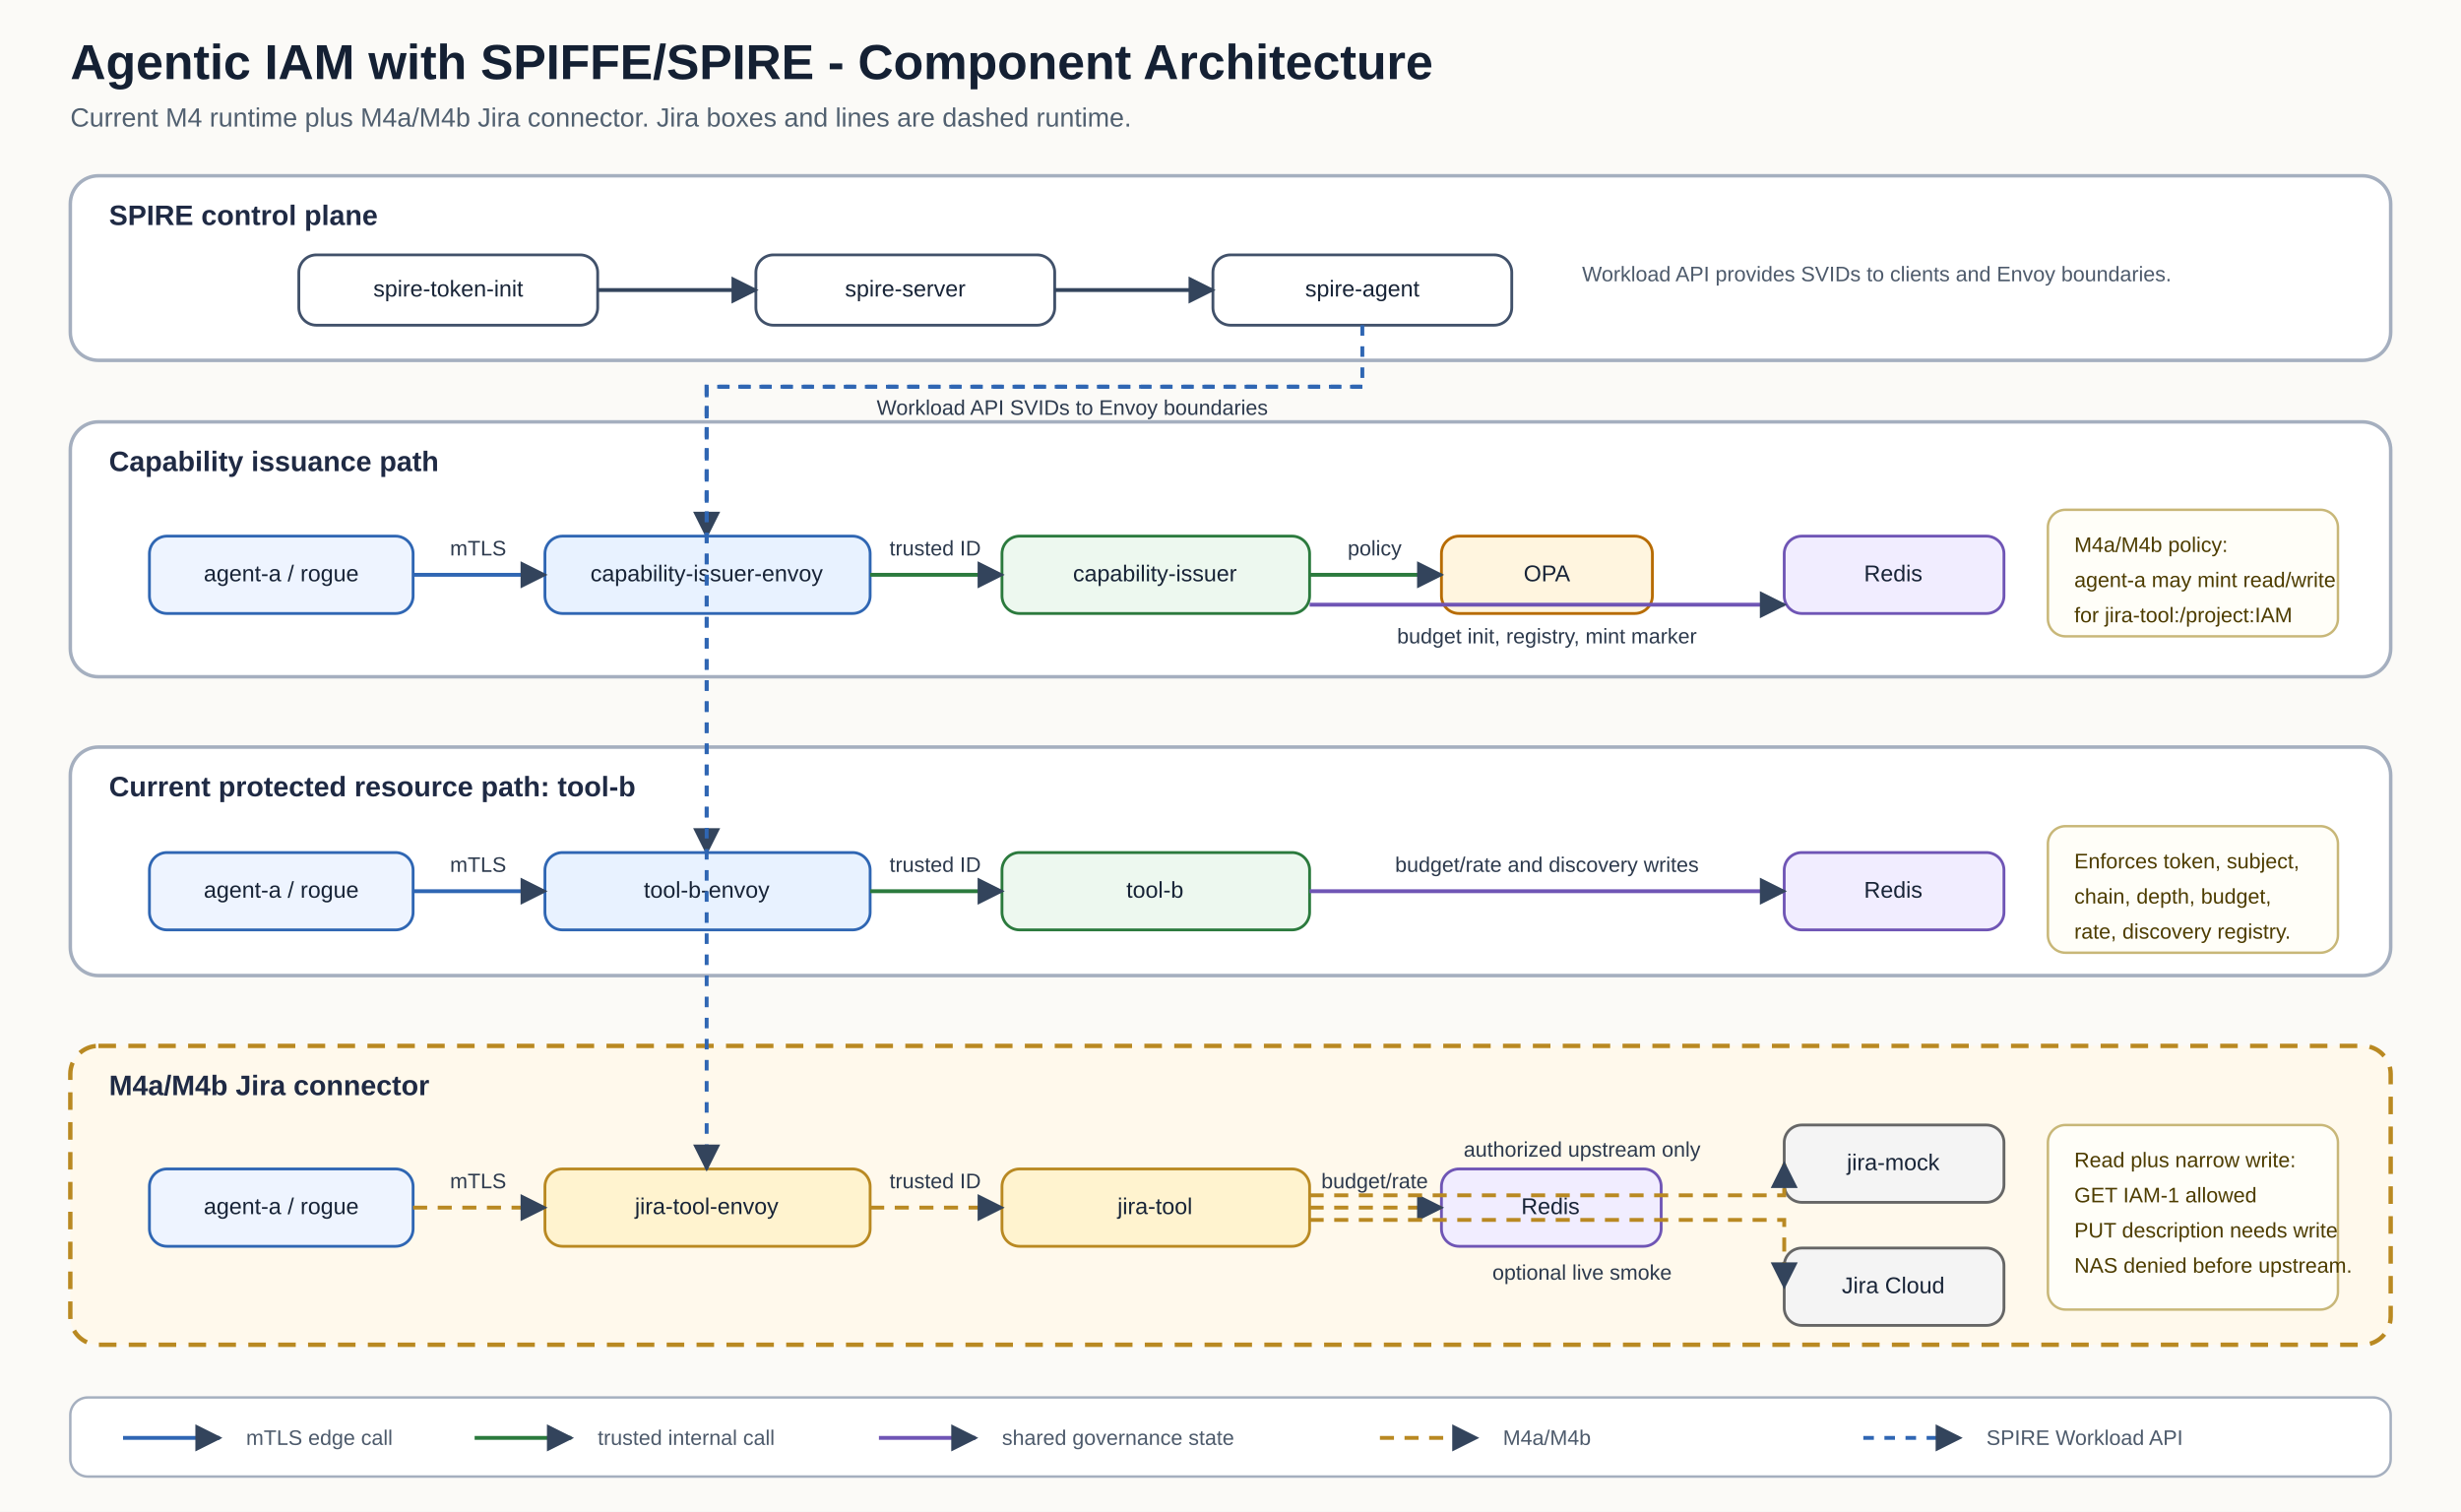
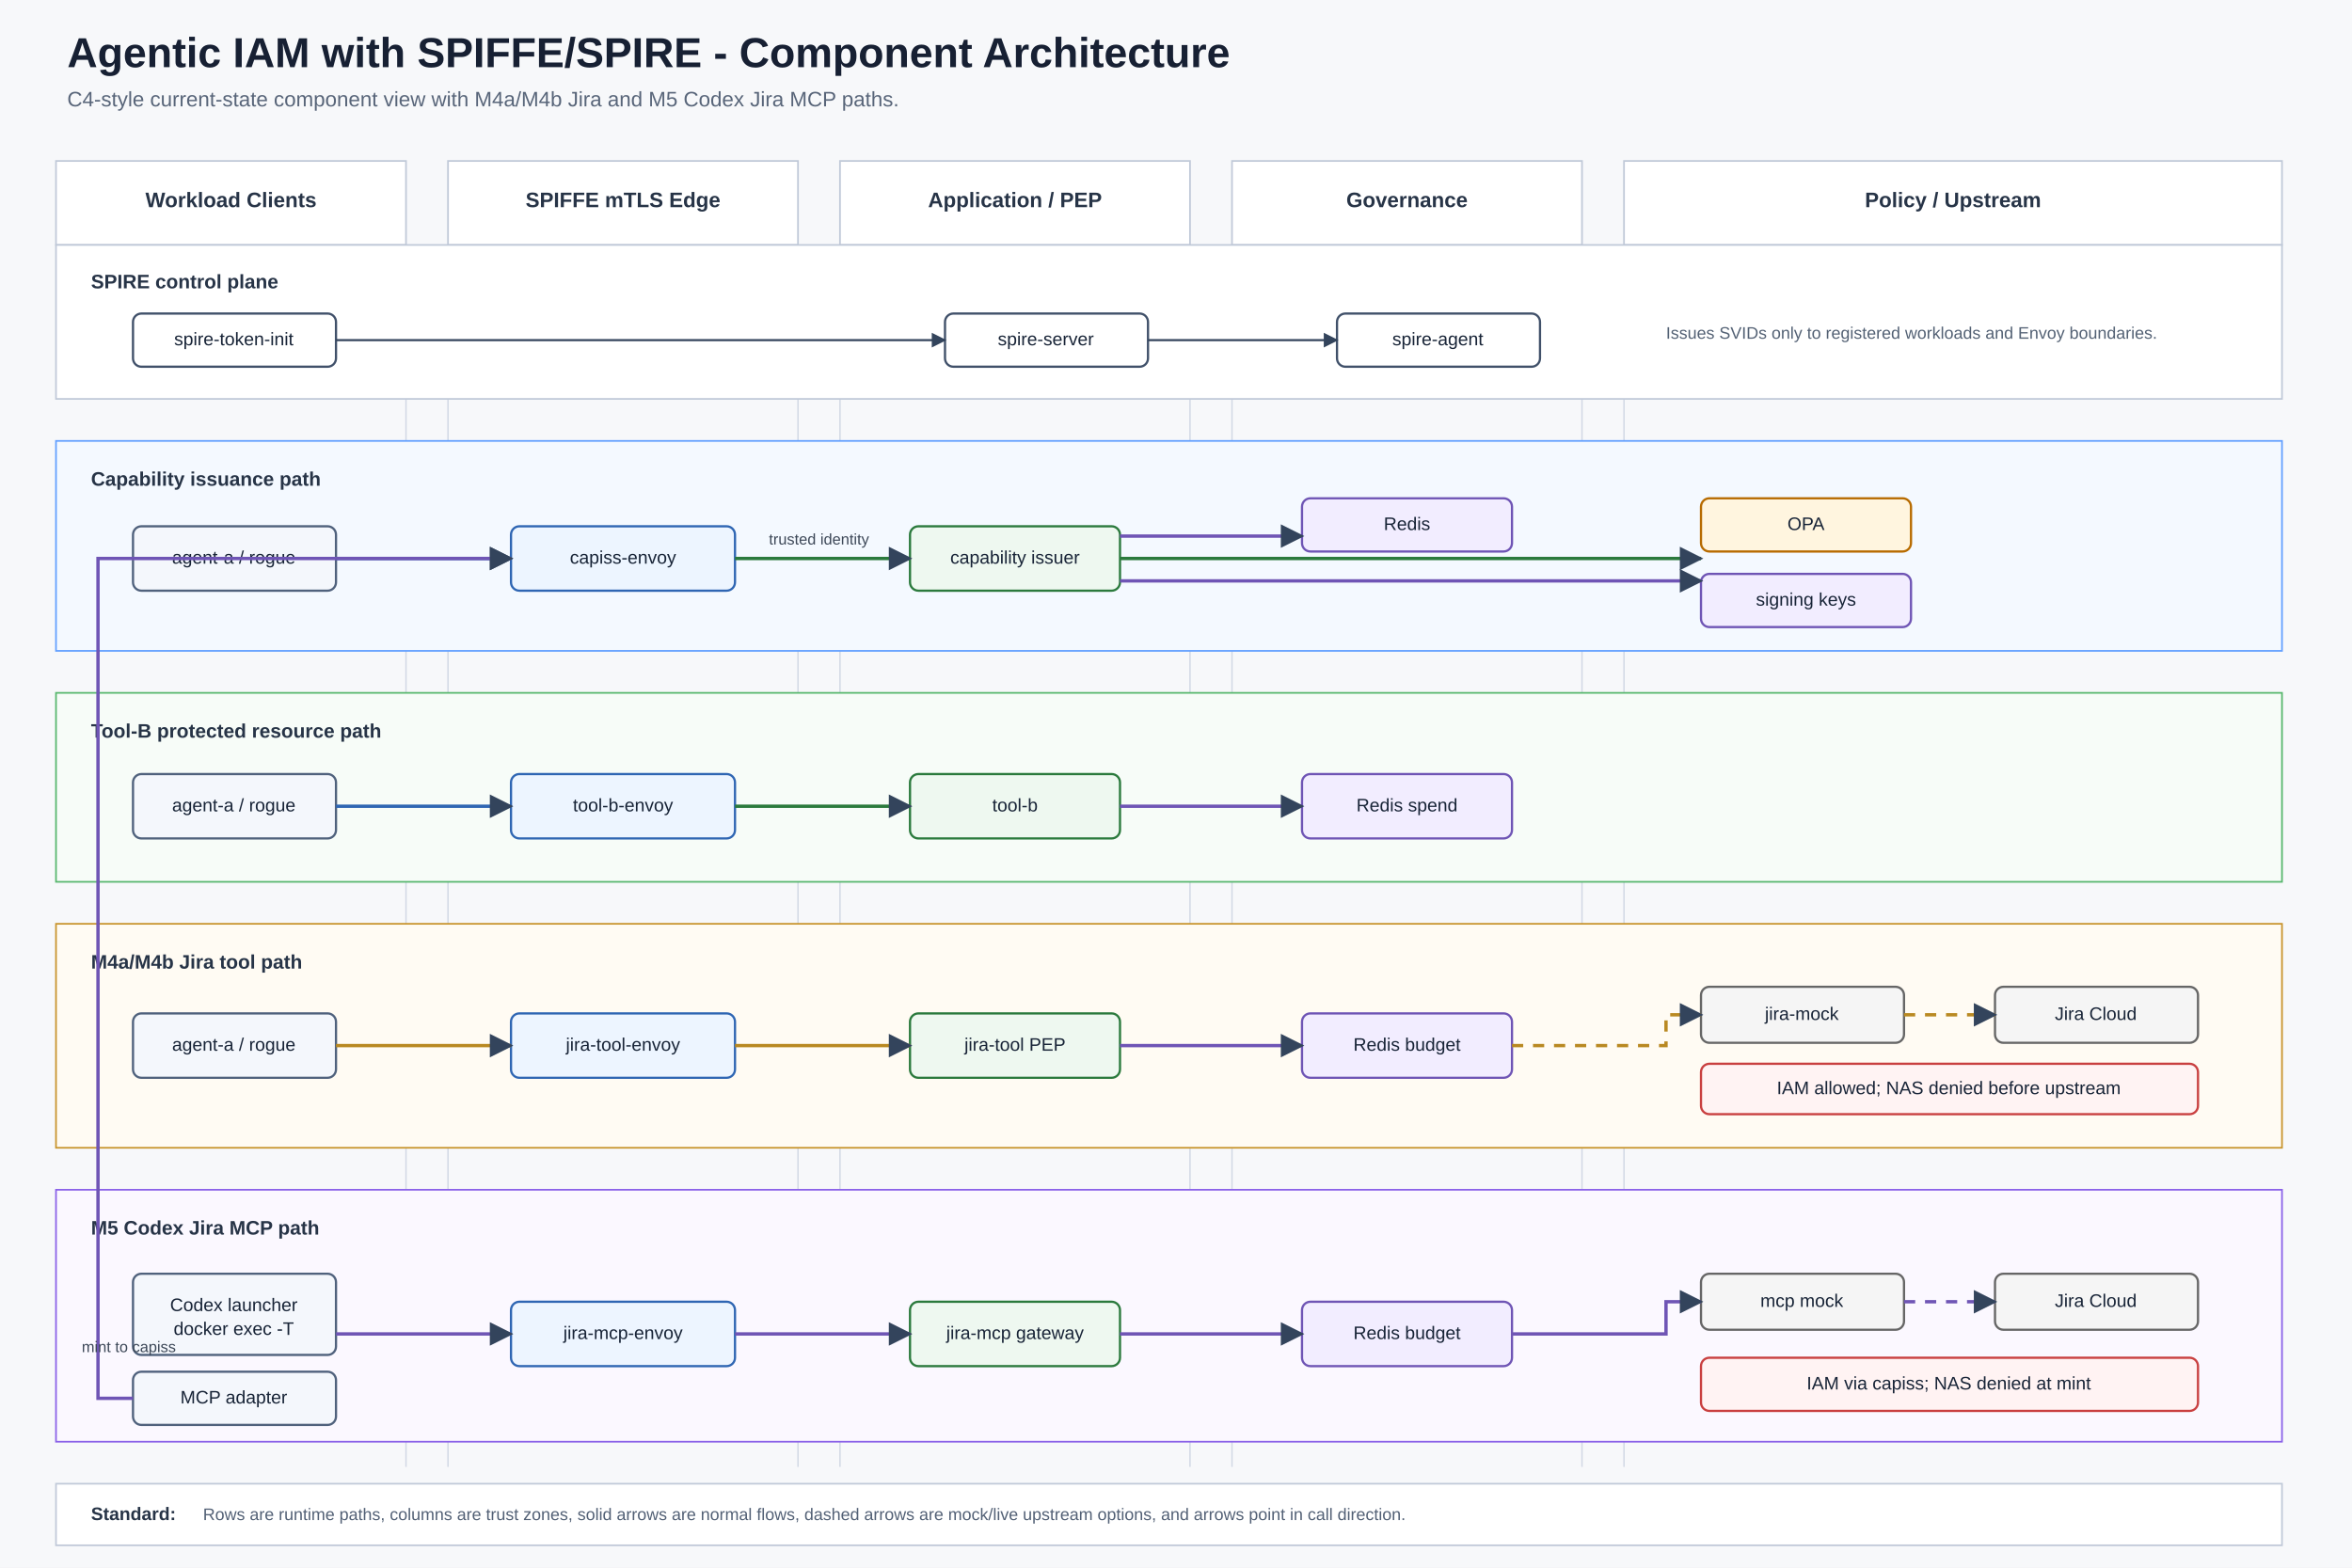
- <svg xmlns="http://www.w3.org/2000/svg" width="1400" height="860" viewBox="0 0 1400 860" role="img" aria-labelledby="title desc">
+ <svg xmlns="http://www.w3.org/2000/svg" width="1680" height="1120" viewBox="0 0 1680 1120" role="img" aria-labelledby="title desc">
  <defs>
    <style>
-       .bg { fill: #fbfaf7; }
-       .title { font: 700 28px Arial, sans-serif; fill: #142033; }
-       .subtitle { font: 15px Arial, sans-serif; fill: #516070; }
-       .boundary { fill: #ffffff; stroke: #a5afbf; stroke-width: 2; rx: 16; }
-       .boundary-target { fill: #fff9ec; stroke: #b98922; stroke-width: 2.5; stroke-dasharray: 10 7; rx: 16; }
-       .boundary-title { font: 700 16px Arial, sans-serif; fill: #1f2a44; }
-       .box { fill: #ffffff; stroke: #41516a; stroke-width: 1.6; rx: 10; }
-       .box-client { fill: #eef4ff; stroke: #2f66b3; }
-       .box-envoy { fill: #e8f2ff; stroke: #2f66b3; }
-       .box-app { fill: #edf8ef; stroke: #2b7a3d; }
-       .box-policy { fill: #fff5df; stroke: #b76b00; }
-       .box-state { fill: #f1edff; stroke: #6f55b5; }
-       .box-target { fill: #fff3cf; stroke: #b98922; }
-       .box-upstream { fill: #f4f4f4; stroke: #666666; }
+       .bg { fill: #f7f8fa; }
+       .title { font: 700 30px Arial, sans-serif; fill: #172033; }
+       .subtitle { font: 15px Arial, sans-serif; fill: #586579; }
+       .col-head { fill: #ffffff; stroke: #c0c9d8; stroke-width: 1.2; }
+       .col-label { font: 700 15px Arial, sans-serif; fill: #273447; text-anchor: middle; }
+       .lane { fill: #ffffff; stroke: #c0c9d8; stroke-width: 1.2; }
+       .lane-capiss { fill: #f4f9ff; stroke: #63a0ff; }
+       .lane-toolb { fill: #f7fcf8; stroke: #58b76e; }
+       .lane-m4 { fill: #fffbf3; stroke: #c8942d; }
+       .lane-m5 { fill: #fbf8ff; stroke: #8a62e8; }
+       .lane-title { font: 700 14px Arial, sans-serif; fill: #273447; }
+       .box { fill: #ffffff; stroke: #41516a; stroke-width: 1.6; rx: 6; }
+       .client { fill: #f4f7fc; stroke: #50627d; }
+       .envoy { fill: #edf5ff; stroke: #2f66b3; }
+       .app { fill: #eef8f0; stroke: #2b7a3d; }
+       .state { fill: #f2edff; stroke: #6f55b5; }
+       .policy { fill: #fff5df; stroke: #b76b00; }
+       .upstream { fill: #f5f5f5; stroke: #666666; }
+       .deny { fill: #fff3f3; stroke: #c94040; }
      .label { font: 13px Arial, sans-serif; fill: #182437; text-anchor: middle; dominant-baseline: middle; }
-       .small { font: 12px Arial, sans-serif; fill: #4d5a6b; }
-       .note { fill: #fffef8; stroke: #c8b778; stroke-width: 1.4; rx: 10; }
-       .note-text { font: 12px Arial, sans-serif; fill: #4d3c00; }
-       .arrow { fill: none; stroke: #33445c; stroke-width: 2.2; marker-end: url(#arrow); }
-       .arrow-mtls { stroke: #2f66b3; }
-       .arrow-internal { stroke: #2b7a3d; }
-       .arrow-state { stroke: #6f55b5; }
-       .arrow-target { stroke: #b98922; stroke-dasharray: 8 6; }
-       .arrow-workload { stroke: #2f66b3; stroke-dasharray: 6 6; }
-       .edge-label { font: 12px Arial, sans-serif; fill: #2d3a4d; text-anchor: middle; }
-       .legend { fill: #ffffff; stroke: #a5afbf; stroke-width: 1.4; rx: 10; }
+       .small { font: 12px Arial, sans-serif; fill: #536174; }
+       .note { font: 12px Arial, sans-serif; fill: #526075; }
+       .note-bold { font: 700 13px Arial, sans-serif; fill: #273447; }
+       .arrow { fill: none; stroke: #33445c; stroke-width: 2.4; marker-end: url(#arrow); }
+       .blue { stroke: #2f66b3; }
+       .green { stroke: #2b7a3d; }
+       .purple { stroke: #6f55b5; }
+       .brown { stroke: #b98922; }
+       .dashed { stroke-dasharray: 8 7; }
+       .thin { stroke-width: 1.5; }
+       .edge-label { font: 11px Arial, sans-serif; fill: #3d4858; text-anchor: middle; }
    </style>
    <marker id="arrow" viewBox="0 0 10 10" refX="9" refY="5" markerWidth="7" markerHeight="7" orient="auto-start-reverse">
      <path d="M 0 0 L 10 5 L 0 10 z" fill="#33445c" />
    </marker>
  </defs>
-   <rect class="bg" width="1400" height="860" />
-   <text class="title" x="40" y="45">Agentic IAM with SPIFFE/SPIRE - Component Architecture</text>
-   <text class="subtitle" x="40" y="72">Current M4 runtime plus M4a/M4b Jira connector. Jira boxes and lines are dashed runtime.</text>
-   <rect class="boundary" x="40" y="100" width="1320" height="105" />
-   <text class="boundary-title" x="62" y="128">SPIRE control plane</text>
-   <rect class="box" x="170" y="145" width="170" height="40" />
-   <text class="label" x="255" y="165">spire-token-init</text>
-   <rect class="box" x="430" y="145" width="170" height="40" />
-   <text class="label" x="515" y="165">spire-server</text>
-   <rect class="box" x="690" y="145" width="170" height="40" />
-   <text class="label" x="775" y="165">spire-agent</text>
-   <path class="arrow" d="M 340 165 H 430" />
-   <path class="arrow" d="M 600 165 H 690" />
-   <text class="small" x="900" y="160">Workload API provides SVIDs to clients and Envoy boundaries.</text>
-   <rect class="boundary" x="40" y="240" width="1320" height="145" />
-   <text class="boundary-title" x="62" y="268">Capability issuance path</text>
-   <rect class="box box-client" x="85" y="305" width="150" height="44" />
-   <text class="label" x="160" y="327">agent-a / rogue</text>
-   <rect class="box box-envoy" x="310" y="305" width="185" height="44" />
-   <text class="label" x="402" y="327">capability-issuer-envoy</text>
-   <rect class="box box-app" x="570" y="305" width="175" height="44" />
-   <text class="label" x="657" y="327">capability-issuer</text>
-   <rect class="box box-policy" x="820" y="305" width="120" height="44" />
-   <text class="label" x="880" y="327">OPA</text>
-   <rect class="box box-state" x="1015" y="305" width="125" height="44" />
-   <text class="label" x="1077" y="327">Redis</text>
-   <rect class="note" x="1165" y="290" width="165" height="72" />
-   <text class="note-text" x="1180" y="314">M4a/M4b policy:</text>
-   <text class="note-text" x="1180" y="334">agent-a may mint read/write</text>
-   <text class="note-text" x="1180" y="354">for jira-tool:/project:IAM</text>
-   <path class="arrow arrow-mtls" d="M 235 327 H 310" />
-   <text class="edge-label" x="272" y="316">mTLS</text>
-   <path class="arrow arrow-internal" d="M 495 327 H 570" />
-   <text class="edge-label" x="532" y="316">trusted ID</text>
-   <path class="arrow arrow-internal" d="M 745 327 H 820" />
-   <text class="edge-label" x="782" y="316">policy</text>
-   <path class="arrow arrow-state" d="M 745 344 H 1015" />
-   <text class="edge-label" x="880" y="366">budget init, registry, mint marker</text>
-   <rect class="boundary" x="40" y="425" width="1320" height="130" />
-   <text class="boundary-title" x="62" y="453">Current protected resource path: tool-b</text>
-   <rect class="box box-client" x="85" y="485" width="150" height="44" />
-   <text class="label" x="160" y="507">agent-a / rogue</text>
-   <rect class="box box-envoy" x="310" y="485" width="185" height="44" />
-   <text class="label" x="402" y="507">tool-b-envoy</text>
-   <rect class="box box-app" x="570" y="485" width="175" height="44" />
-   <text class="label" x="657" y="507">tool-b</text>
-   <rect class="box box-state" x="1015" y="485" width="125" height="44" />
-   <text class="label" x="1077" y="507">Redis</text>
-   <rect class="note" x="1165" y="470" width="165" height="72" />
-   <text class="note-text" x="1180" y="494">Enforces token, subject,</text>
-   <text class="note-text" x="1180" y="514">chain, depth, budget,</text>
-   <text class="note-text" x="1180" y="534">rate, discovery registry.</text>
-   <path class="arrow arrow-mtls" d="M 235 507 H 310" />
-   <text class="edge-label" x="272" y="496">mTLS</text>
-   <path class="arrow arrow-internal" d="M 495 507 H 570" />
-   <text class="edge-label" x="532" y="496">trusted ID</text>
-   <path class="arrow arrow-state" d="M 745 507 H 1015" />
-   <text class="edge-label" x="880" y="496">budget/rate and discovery writes</text>
-   <rect class="boundary-target" x="40" y="595" width="1320" height="170" />
-   <text class="boundary-title" x="62" y="623">M4a/M4b Jira connector</text>
-   <rect class="box box-client" x="85" y="665" width="150" height="44" />
-   <text class="label" x="160" y="687">agent-a / rogue</text>
-   <rect class="box box-target" x="310" y="665" width="185" height="44" />
-   <text class="label" x="402" y="687">jira-tool-envoy</text>
-   <rect class="box box-target" x="570" y="665" width="175" height="44" />
-   <text class="label" x="657" y="687">jira-tool</text>
-   <rect class="box box-state" x="820" y="665" width="125" height="44" />
-   <text class="label" x="882" y="687">Redis</text>
-   <rect class="box box-upstream" x="1015" y="640" width="125" height="44" />
-   <text class="label" x="1077" y="662">jira-mock</text>
-   <rect class="box box-upstream" x="1015" y="710" width="125" height="44" />
-   <text class="label" x="1077" y="732">Jira Cloud</text>
-   <rect class="note" x="1165" y="640" width="165" height="105" />
-   <text class="note-text" x="1180" y="664">Read plus narrow write:</text>
-   <text class="note-text" x="1180" y="684">GET IAM-1 allowed</text>
-   <text class="note-text" x="1180" y="704">PUT description needs write</text>
-   <text class="note-text" x="1180" y="724">NAS denied before upstream.</text>
-   <path class="arrow arrow-target" d="M 235 687 H 310" />
-   <text class="edge-label" x="272" y="676">mTLS</text>
-   <path class="arrow arrow-target" d="M 495 687 H 570" />
-   <text class="edge-label" x="532" y="676">trusted ID</text>
-   <path class="arrow arrow-target" d="M 745 687 H 820" />
-   <text class="edge-label" x="782" y="676">budget/rate</text>
-   <path class="arrow arrow-target" d="M 745 680 H 1015 V 662" />
-   <text class="edge-label" x="900" y="658">authorized upstream only</text>
-   <path class="arrow arrow-target" d="M 745 694 H 1015 V 732" />
-   <text class="edge-label" x="900" y="728">optional live smoke</text>
-   <path class="arrow arrow-workload" d="M 775 185 V 220 H 402 V 305" />
-   <path class="arrow arrow-workload" d="M 775 220 H 402 V 485" />
-   <path class="arrow arrow-workload" d="M 775 220 H 402 V 665" />
-   <text class="edge-label" x="610" y="236">Workload API SVIDs to Envoy boundaries</text>
-   <rect class="legend" x="40" y="795" width="1320" height="45" />
-   <line class="arrow arrow-mtls" x1="70" y1="818" x2="125" y2="818" />
-   <text class="small" x="140" y="822">mTLS edge call</text>
-   <line class="arrow arrow-internal" x1="270" y1="818" x2="325" y2="818" />
-   <text class="small" x="340" y="822">trusted internal call</text>
-   <line class="arrow arrow-state" x1="500" y1="818" x2="555" y2="818" />
-   <text class="small" x="570" y="822">shared governance state</text>
-   <line class="arrow arrow-target" x1="785" y1="818" x2="840" y2="818" />
-   <text class="small" x="855" y="822">M4a/M4b</text>
-   <line class="arrow arrow-workload" x1="1060" y1="818" x2="1115" y2="818" />
-   <text class="small" x="1130" y="822">SPIRE Workload API</text>
+   <rect class="bg" width="1680" height="1120" />
+   <text class="title" x="48" y="48">Agentic IAM with SPIFFE/SPIRE - Component Architecture</text>
+   <text class="subtitle" x="48" y="76">C4-style current-state component view with M4a/M4b Jira and M5 Codex Jira MCP paths.</text>
+   <rect class="col-head" x="40" y="115" width="250" height="60" />
+   <rect class="col-head" x="320" y="115" width="250" height="60" />
+   <rect class="col-head" x="600" y="115" width="250" height="60" />
+   <rect class="col-head" x="880" y="115" width="250" height="60" />
+   <rect class="col-head" x="1160" y="115" width="470" height="60" />
+   <text class="col-label" x="165" y="148">Workload Clients</text>
+   <text class="col-label" x="445" y="148">SPIFFE mTLS Edge</text>
+   <text class="col-label" x="725" y="148">Application / PEP</text>
+   <text class="col-label" x="1005" y="148">Governance</text>
+   <text class="col-label" x="1395" y="148">Policy / Upstream</text>
+   <line x1="290" y1="175" x2="290" y2="1048" stroke="#d1d8e4" />
+   <line x1="320" y1="175" x2="320" y2="1048" stroke="#d1d8e4" />
+   <line x1="570" y1="175" x2="570" y2="1048" stroke="#d1d8e4" />
+   <line x1="600" y1="175" x2="600" y2="1048" stroke="#d1d8e4" />
+   <line x1="850" y1="175" x2="850" y2="1048" stroke="#d1d8e4" />
+   <line x1="880" y1="175" x2="880" y2="1048" stroke="#d1d8e4" />
+   <line x1="1130" y1="175" x2="1130" y2="1048" stroke="#d1d8e4" />
+   <line x1="1160" y1="175" x2="1160" y2="1048" stroke="#d1d8e4" />
+   <rect class="lane" x="40" y="175" width="1590" height="110" />
+   <text class="lane-title" x="65" y="206">SPIRE control plane</text>
+   <rect class="box" x="95" y="224" width="145" height="38" />
+   <text class="label" x="167" y="243">spire-token-init</text>
+   <rect class="box" x="675" y="224" width="145" height="38" />
+   <text class="label" x="747" y="243">spire-server</text>
+   <rect class="box" x="955" y="224" width="145" height="38" />
+   <text class="label" x="1027" y="243">spire-agent</text>
+   <path class="arrow thin" d="M 240 243 H 675" />
+   <path class="arrow thin" d="M 820 243 H 955" />
+   <text class="small" x="1190" y="242">Issues SVIDs only to registered workloads and Envoy boundaries.</text>
+   <rect class="lane lane-capiss" x="40" y="315" width="1590" height="150" />
+   <text class="lane-title" x="65" y="347">Capability issuance path</text>
+   <rect class="box client" x="95" y="376" width="145" height="46" />
+   <text class="label" x="167" y="399">agent-a / rogue</text>
+   <rect class="box envoy" x="365" y="376" width="160" height="46" />
+   <text class="label" x="445" y="399">capiss-envoy</text>
+   <rect class="box app" x="650" y="376" width="150" height="46" />
+   <text class="label" x="725" y="399">capability issuer</text>
+   <rect class="box state" x="930" y="356" width="150" height="38" />
+   <text class="label" x="1005" y="375">Redis</text>
+   <rect class="box policy" x="1215" y="356" width="150" height="38" />
+   <text class="label" x="1290" y="375">OPA</text>
+   <rect class="box state" x="1215" y="410" width="150" height="38" />
+   <text class="label" x="1290" y="429">signing keys</text>
+   <path class="arrow blue" d="M 240 399 H 365" />
+   <path class="arrow green" d="M 525 399 H 650" />
+   <path class="arrow purple" d="M 800 383 H 930" />
+   <path class="arrow green" d="M 800 399 H 1215" />
+   <path class="arrow purple" d="M 800 415 H 1215" />
+   <text class="edge-label" x="585" y="389">trusted identity</text>
+   <rect class="lane lane-toolb" x="40" y="495" width="1590" height="135" />
+   <text class="lane-title" x="65" y="527">Tool-B protected resource path</text>
+   <rect class="box client" x="95" y="553" width="145" height="46" />
+   <text class="label" x="167" y="576">agent-a / rogue</text>
+   <rect class="box envoy" x="365" y="553" width="160" height="46" />
+   <text class="label" x="445" y="576">tool-b-envoy</text>
+   <rect class="box app" x="650" y="553" width="150" height="46" />
+   <text class="label" x="725" y="576">tool-b</text>
+   <rect class="box state" x="930" y="553" width="150" height="46" />
+   <text class="label" x="1005" y="576">Redis spend</text>
+   <path class="arrow blue" d="M 240 576 H 365" />
+   <path class="arrow green" d="M 525 576 H 650" />
+   <path class="arrow purple" d="M 800 576 H 930" />
+   <rect class="lane lane-m4" x="40" y="660" width="1590" height="160" />
+   <text class="lane-title" x="65" y="692">M4a/M4b Jira tool path</text>
+   <rect class="box client" x="95" y="724" width="145" height="46" />
+   <text class="label" x="167" y="747">agent-a / rogue</text>
+   <rect class="box envoy" x="365" y="724" width="160" height="46" />
+   <text class="label" x="445" y="747">jira-tool-envoy</text>
+   <rect class="box app" x="650" y="724" width="150" height="46" />
+   <text class="label" x="725" y="747">jira-tool PEP</text>
+   <rect class="box state" x="930" y="724" width="150" height="46" />
+   <text class="label" x="1005" y="747">Redis budget</text>
+   <rect class="box upstream" x="1215" y="705" width="145" height="40" />
+   <text class="label" x="1287" y="725">jira-mock</text>
+   <rect class="box upstream" x="1425" y="705" width="145" height="40" />
+   <text class="label" x="1497" y="725">Jira Cloud</text>
+   <rect class="box deny" x="1215" y="760" width="355" height="36" />
+   <text class="label" x="1392" y="778">IAM allowed; NAS denied before upstream</text>
+   <path class="arrow brown" d="M 240 747 H 365" />
+   <path class="arrow brown" d="M 525 747 H 650" />
+   <path class="arrow purple" d="M 800 747 H 930" />
+   <path class="arrow brown dashed" d="M 1080 747 H 1190 V 725 H 1215" />
+   <path class="arrow brown dashed" d="M 1360 725 H 1425" />
+   <rect class="lane lane-m5" x="40" y="850" width="1590" height="180" />
+   <text class="lane-title" x="65" y="882">M5 Codex Jira MCP path</text>
+   <rect class="box client" x="95" y="910" width="145" height="58" />
+   <text class="label" x="167" y="933">Codex launcher</text>
+   <text class="label" x="167" y="950">docker exec -T</text>
+   <rect class="box client" x="95" y="980" width="145" height="38" />
+   <text class="label" x="167" y="999">MCP adapter</text>
+   <rect class="box envoy" x="365" y="930" width="160" height="46" />
+   <text class="label" x="445" y="953">jira-mcp-envoy</text>
+   <rect class="box app" x="650" y="930" width="150" height="46" />
+   <text class="label" x="725" y="953">jira-mcp gateway</text>
+   <rect class="box state" x="930" y="930" width="150" height="46" />
+   <text class="label" x="1005" y="953">Redis budget</text>
+   <rect class="box upstream" x="1215" y="910" width="145" height="40" />
+   <text class="label" x="1287" y="930">mcp mock</text>
+   <rect class="box upstream" x="1425" y="910" width="145" height="40" />
+   <text class="label" x="1497" y="930">Jira Cloud</text>
+   <rect class="box deny" x="1215" y="970" width="355" height="38" />
+   <text class="label" x="1392" y="989">IAM via capiss; NAS denied at mint</text>
+   <path class="arrow purple" d="M 240 953 H 365" />
+   <path class="arrow purple" d="M 525 953 H 650" />
+   <path class="arrow purple" d="M 800 953 H 930" />
+   <path class="arrow purple" d="M 1080 953 H 1190 V 930 H 1215" />
+   <path class="arrow purple dashed" d="M 1360 930 H 1425" />
+   <path class="arrow purple" d="M 95 999 H 70 V 399 H 365" />
+   <text class="edge-label" x="92" y="966">mint to capiss</text>
+   <rect class="lane" x="40" y="1060" width="1590" height="44" />
+   <text class="note-bold" x="65" y="1086">Standard:</text>
+   <text class="note" x="145" y="1086">Rows are runtime paths, columns are trust zones, solid arrows are normal flows, dashed arrows are mock/live upstream options, and arrows point in call direction.</text>
</svg>
